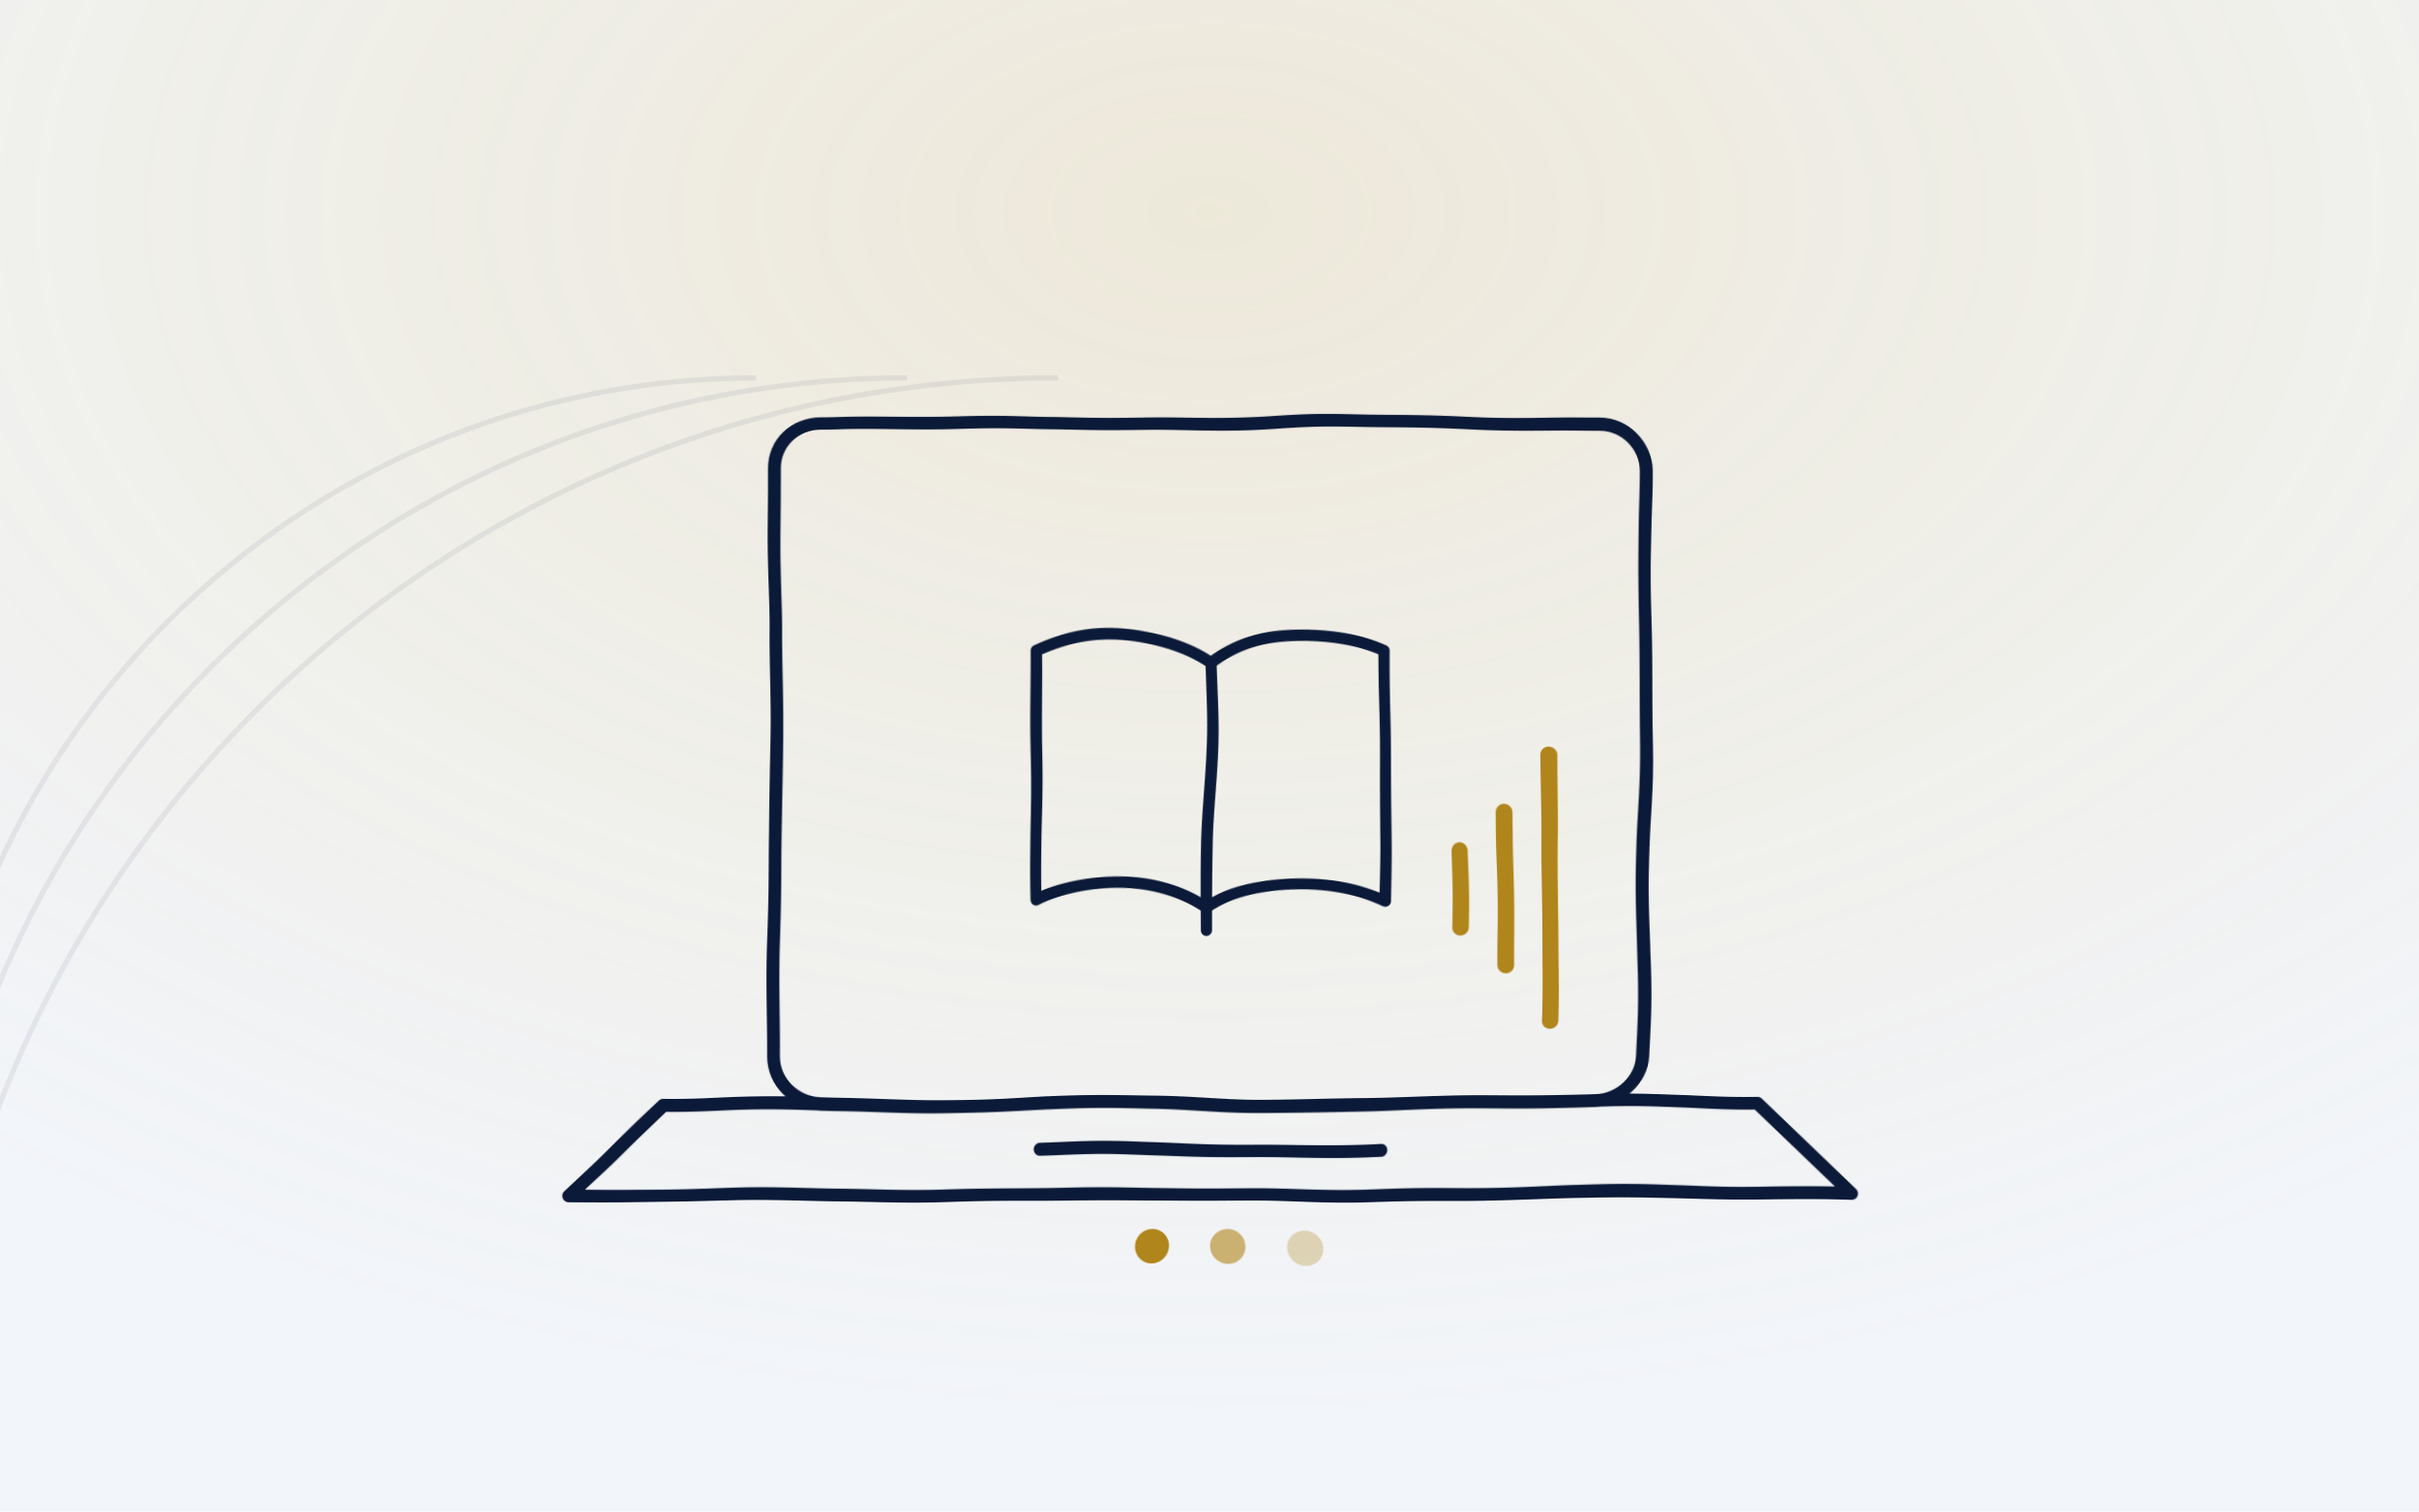
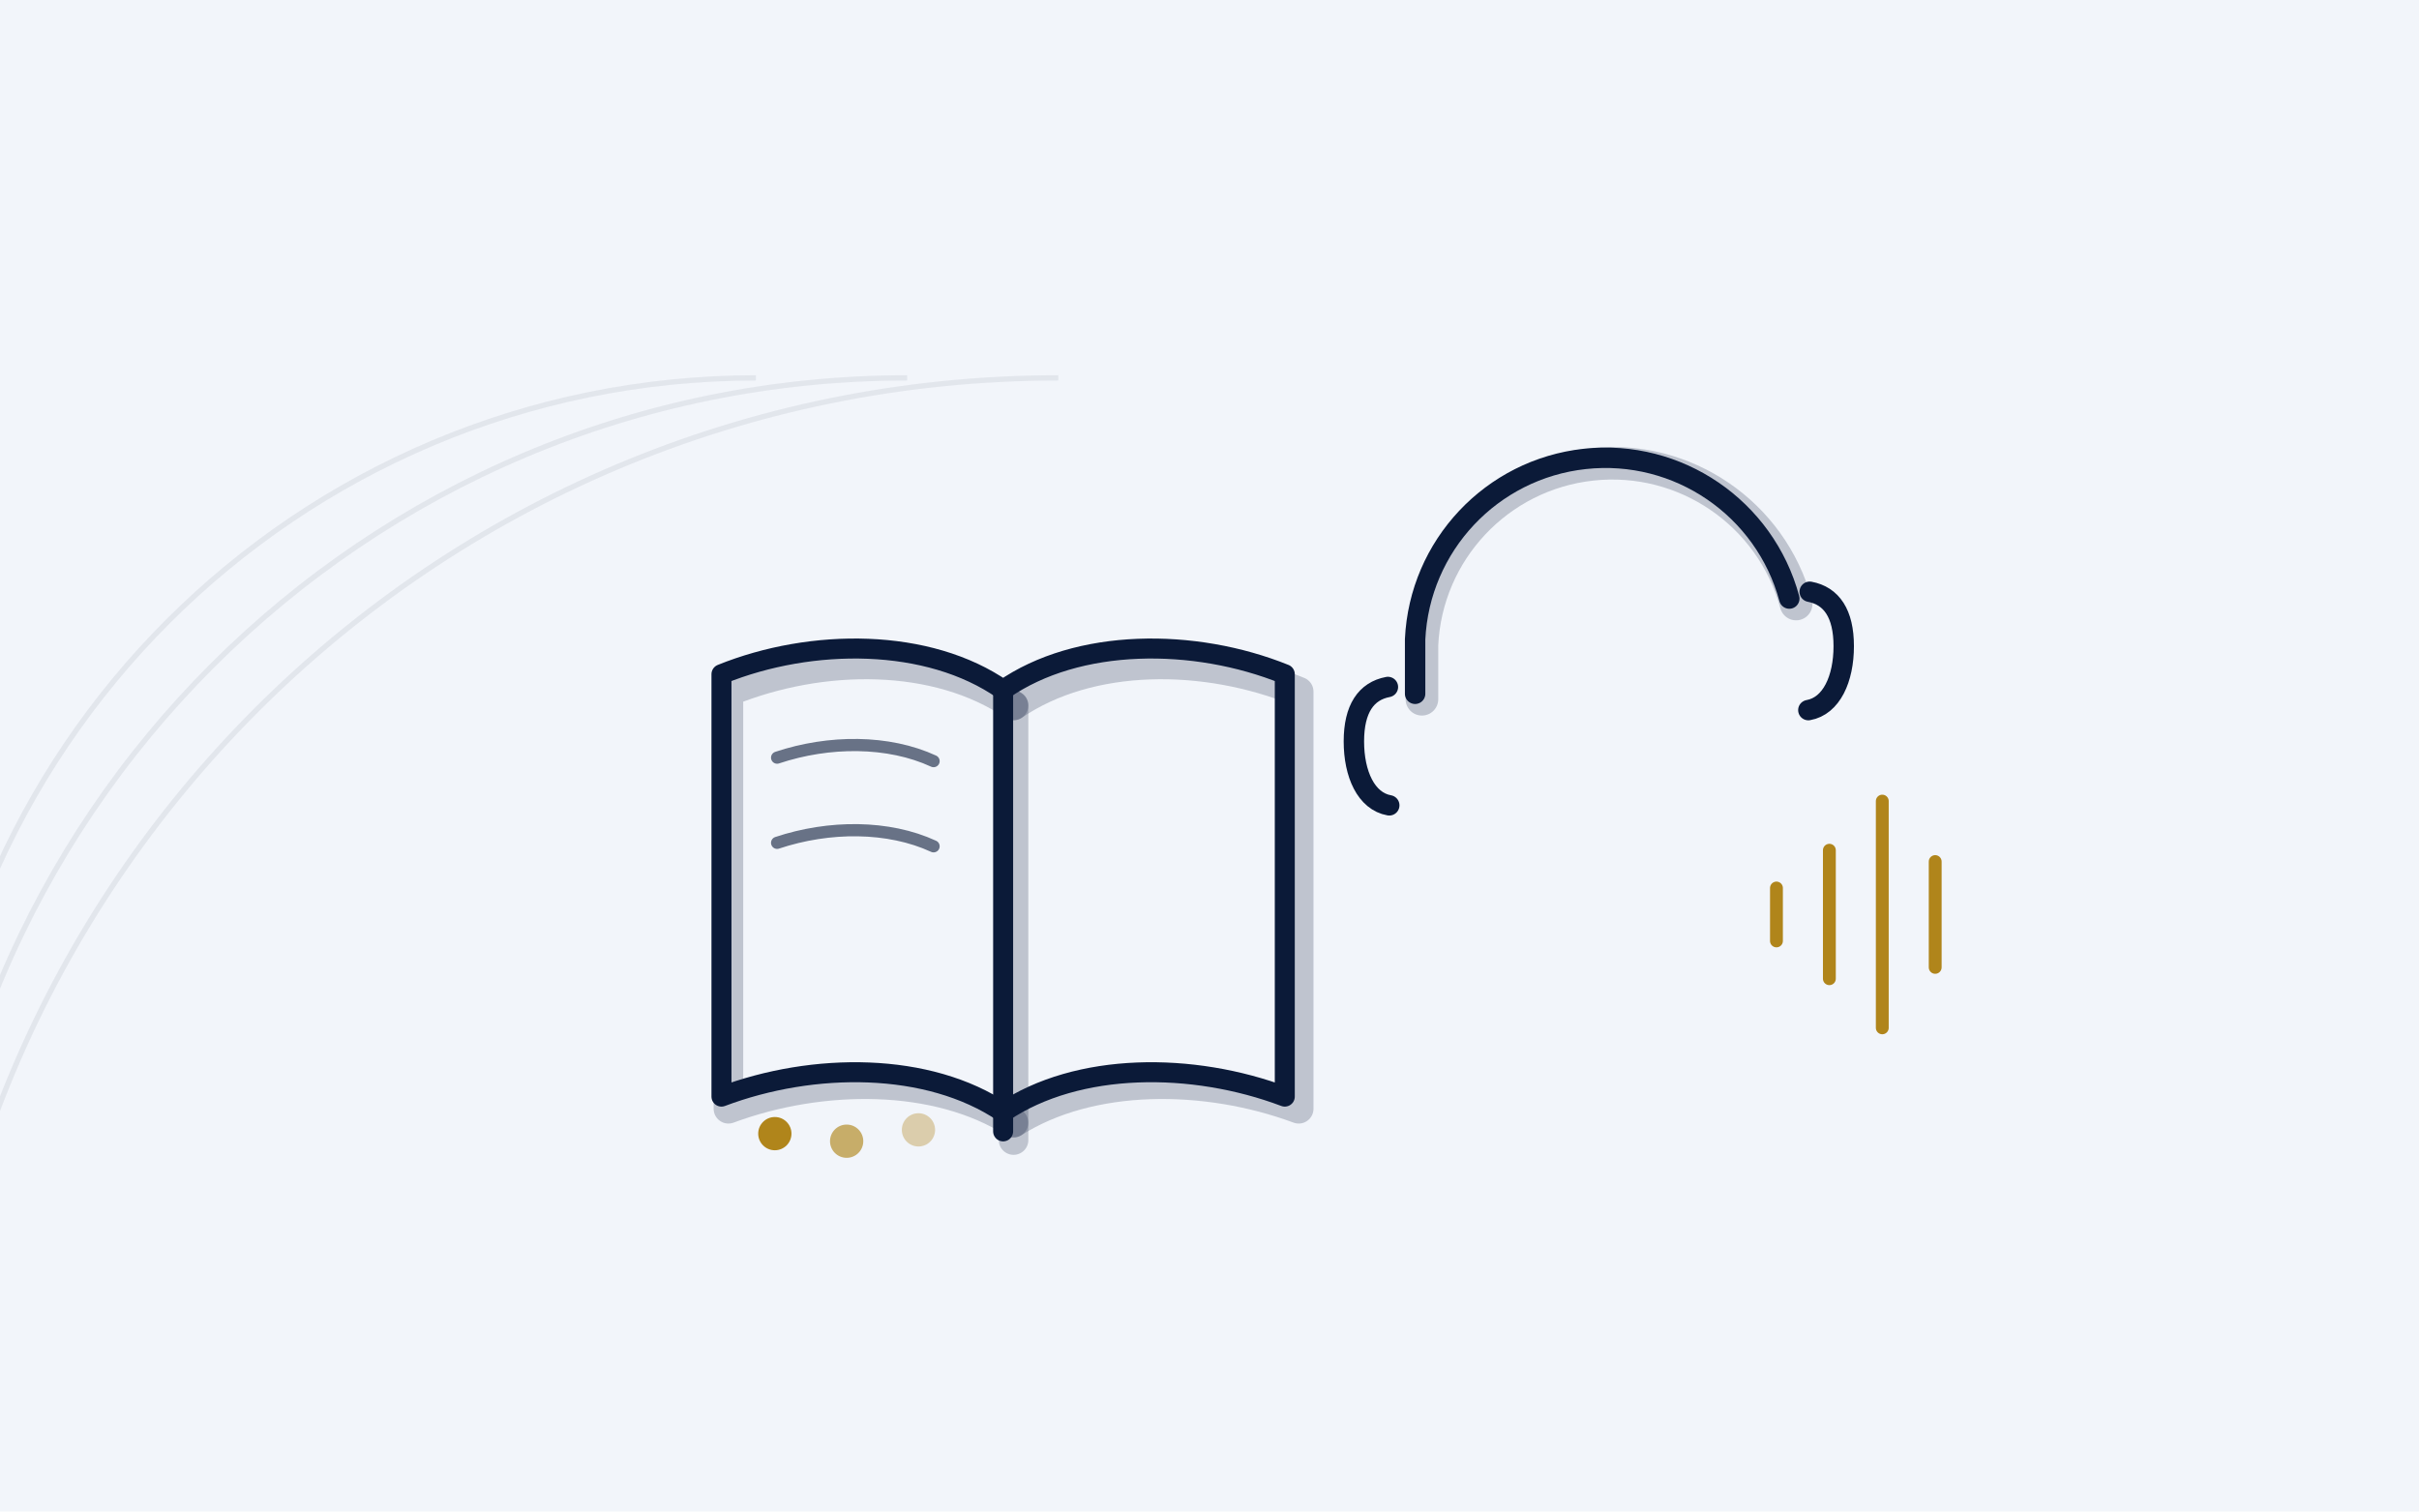
<svg xmlns="http://www.w3.org/2000/svg" viewBox="0 0 640 400" width="640" height="400">
-   <defs>
-     <radialGradient id="toeflGlow" cx="50%" cy="14%" r="80%">
-       <stop offset="0" stop-color="#d4a72c" stop-opacity="0.16" />
-       <stop offset="1" stop-color="#d4a72c" stop-opacity="0" />
-     </radialGradient>
-     <filter id="cardInk" x="-20%" y="-20%" width="140%" height="140%">
-       <feTurbulence type="fractalNoise" baseFrequency="0.018" numOctaves="2" seed="11" result="n" />
-       <feDisplacementMap in="SourceGraphic" in2="n" scale="3.2" />
-     </filter>
-   </defs>
  <rect width="640" height="400" fill="#f2f5fa" />
-   <rect width="640" height="400" fill="url(#toeflGlow)" />
  <g fill="none" stroke="#0b1a38" stroke-opacity="0.07" stroke-width="1.4">
    <path d="M-20 400 A 300 300 0 0 1 280 100" />
    <path d="M-20 360 A 260 260 0 0 1 240 100" />
    <path d="M-20 320 A 220 220 0 0 1 200 100" />
  </g>
-   <g filter="url(#cardInk)">
-     <path d="M175 292 L465 292 L490 316 L150 316 Z" fill="none" stroke="#0b1a38" stroke-width="3.4" stroke-linejoin="round" stroke-linecap="round" />
-     <line x1="275" y1="304" x2="365" y2="304" stroke="#0b1a38" stroke-width="3.4" stroke-linecap="round" />
-     <rect x="205" y="112" width="230" height="180" rx="12" fill="none" stroke="#0b1a38" stroke-width="3.4" />
-     <path d="M320 175v72" stroke="#0b1a38" stroke-width="3" fill="none" stroke-linecap="round" />
-     <path d="M320 175c-13-9-33-9-46-3v66c13-6 33-6 46 3" stroke="#0b1a38" stroke-width="3" fill="none" stroke-linecap="round" stroke-linejoin="round" />
-     <path d="M320 175c13-9 33-9 46-3v66c-13-6-33-6-46 3" stroke="#0b1a38" stroke-width="3" fill="none" stroke-linecap="round" stroke-linejoin="round" />
-     <g stroke="#b0851b" stroke-width="4.4" stroke-linecap="round">
-       <line x1="386" y1="225" x2="386" y2="245" />
-       <line x1="398" y1="215" x2="398" y2="255" />
-       <line x1="410" y1="200" x2="410" y2="270" />
+   <g transform="translate(155,120) scale(4.6)">
+     <g fill="none" stroke="#0b1a38" stroke-opacity=".22" stroke-width="1.7" stroke-linecap="round" stroke-linejoin="round" transform="translate(.6,.5)">
+       <path d="M24 14v25" />
+       <path d="M24 14c-4.4-3-11-3-16.4-.8v24c5.4-2 12-2 16.4.8" />
+       <path d="M24 14c4.4-3 11-3 16.4-.8v24c-5.4-2-12-2-16.4.8" />
    </g>
-     <g fill="#b0851b">
-       <circle cx="305" cy="330" r="4.6" />
-       <circle cx="325" cy="330" r="4.6" opacity=".6" />
-       <circle cx="345" cy="330" r="4.6" opacity=".3" />
+     <g fill="none" stroke="#0b1a38" stroke-width="1.15" stroke-linecap="round" stroke-linejoin="round">
+       <path d="M24 13.6v25.4" />
+       <path d="M24 13.6c-4.3-3-11-3-16.2-.9v24.3c5.3-2 11.9-2 16.2.9" />
+       <path d="M24 13.6c4.3-3 11-3 16.2-.9v24.3c-5.3-2-11.9-2-16.2.9" />
+       <path d="M11 17.5c3-1 6.4-1 9 .2" stroke-width=".7" opacity=".6" />
+       <path d="M11 22.4c3-1 6.4-1 9 .2" stroke-width=".7" opacity=".6" />
    </g>
  </g>
+   <g transform="translate(360,90) scale(3.6)" fill="none" stroke="#0b1a38" stroke-linecap="round" stroke-linejoin="round">
+     <path d="M4 26v-4a14 14 0 0 1 27.5-3" stroke-opacity=".22" stroke-width="2.4" transform="translate(.5,.4)" />
+     <path d="M4 26v-4a14 14 0 0 1 27.5-3" stroke-width="1.5" />
+     <path d="M2 25.5c-1.6.3-2.5 1.6-2.5 4s.9 4.4 2.6 4.7" stroke-width="1.5" />
+     <path d="M33 18.5c1.6.3 2.5 1.6 2.5 4s-.9 4.4-2.6 4.7" stroke-width="1.5" />
+   </g>
+   <g stroke="#b0851b" stroke-width="3.4" stroke-linecap="round">
+     <path d="M470 235v14" />
+     <path d="M484 225v34" />
+     <path d="M498 212v60" />
+     <path d="M512 228v28" />
+   </g>
+   <g fill="#b0851b">
+     <circle cx="205" cy="300" r="4.4" />
+     <circle cx="224" cy="302" r="4.4" opacity=".65" />
+     <circle cx="243" cy="299" r="4.4" opacity=".35" />
+   </g>
</svg>
